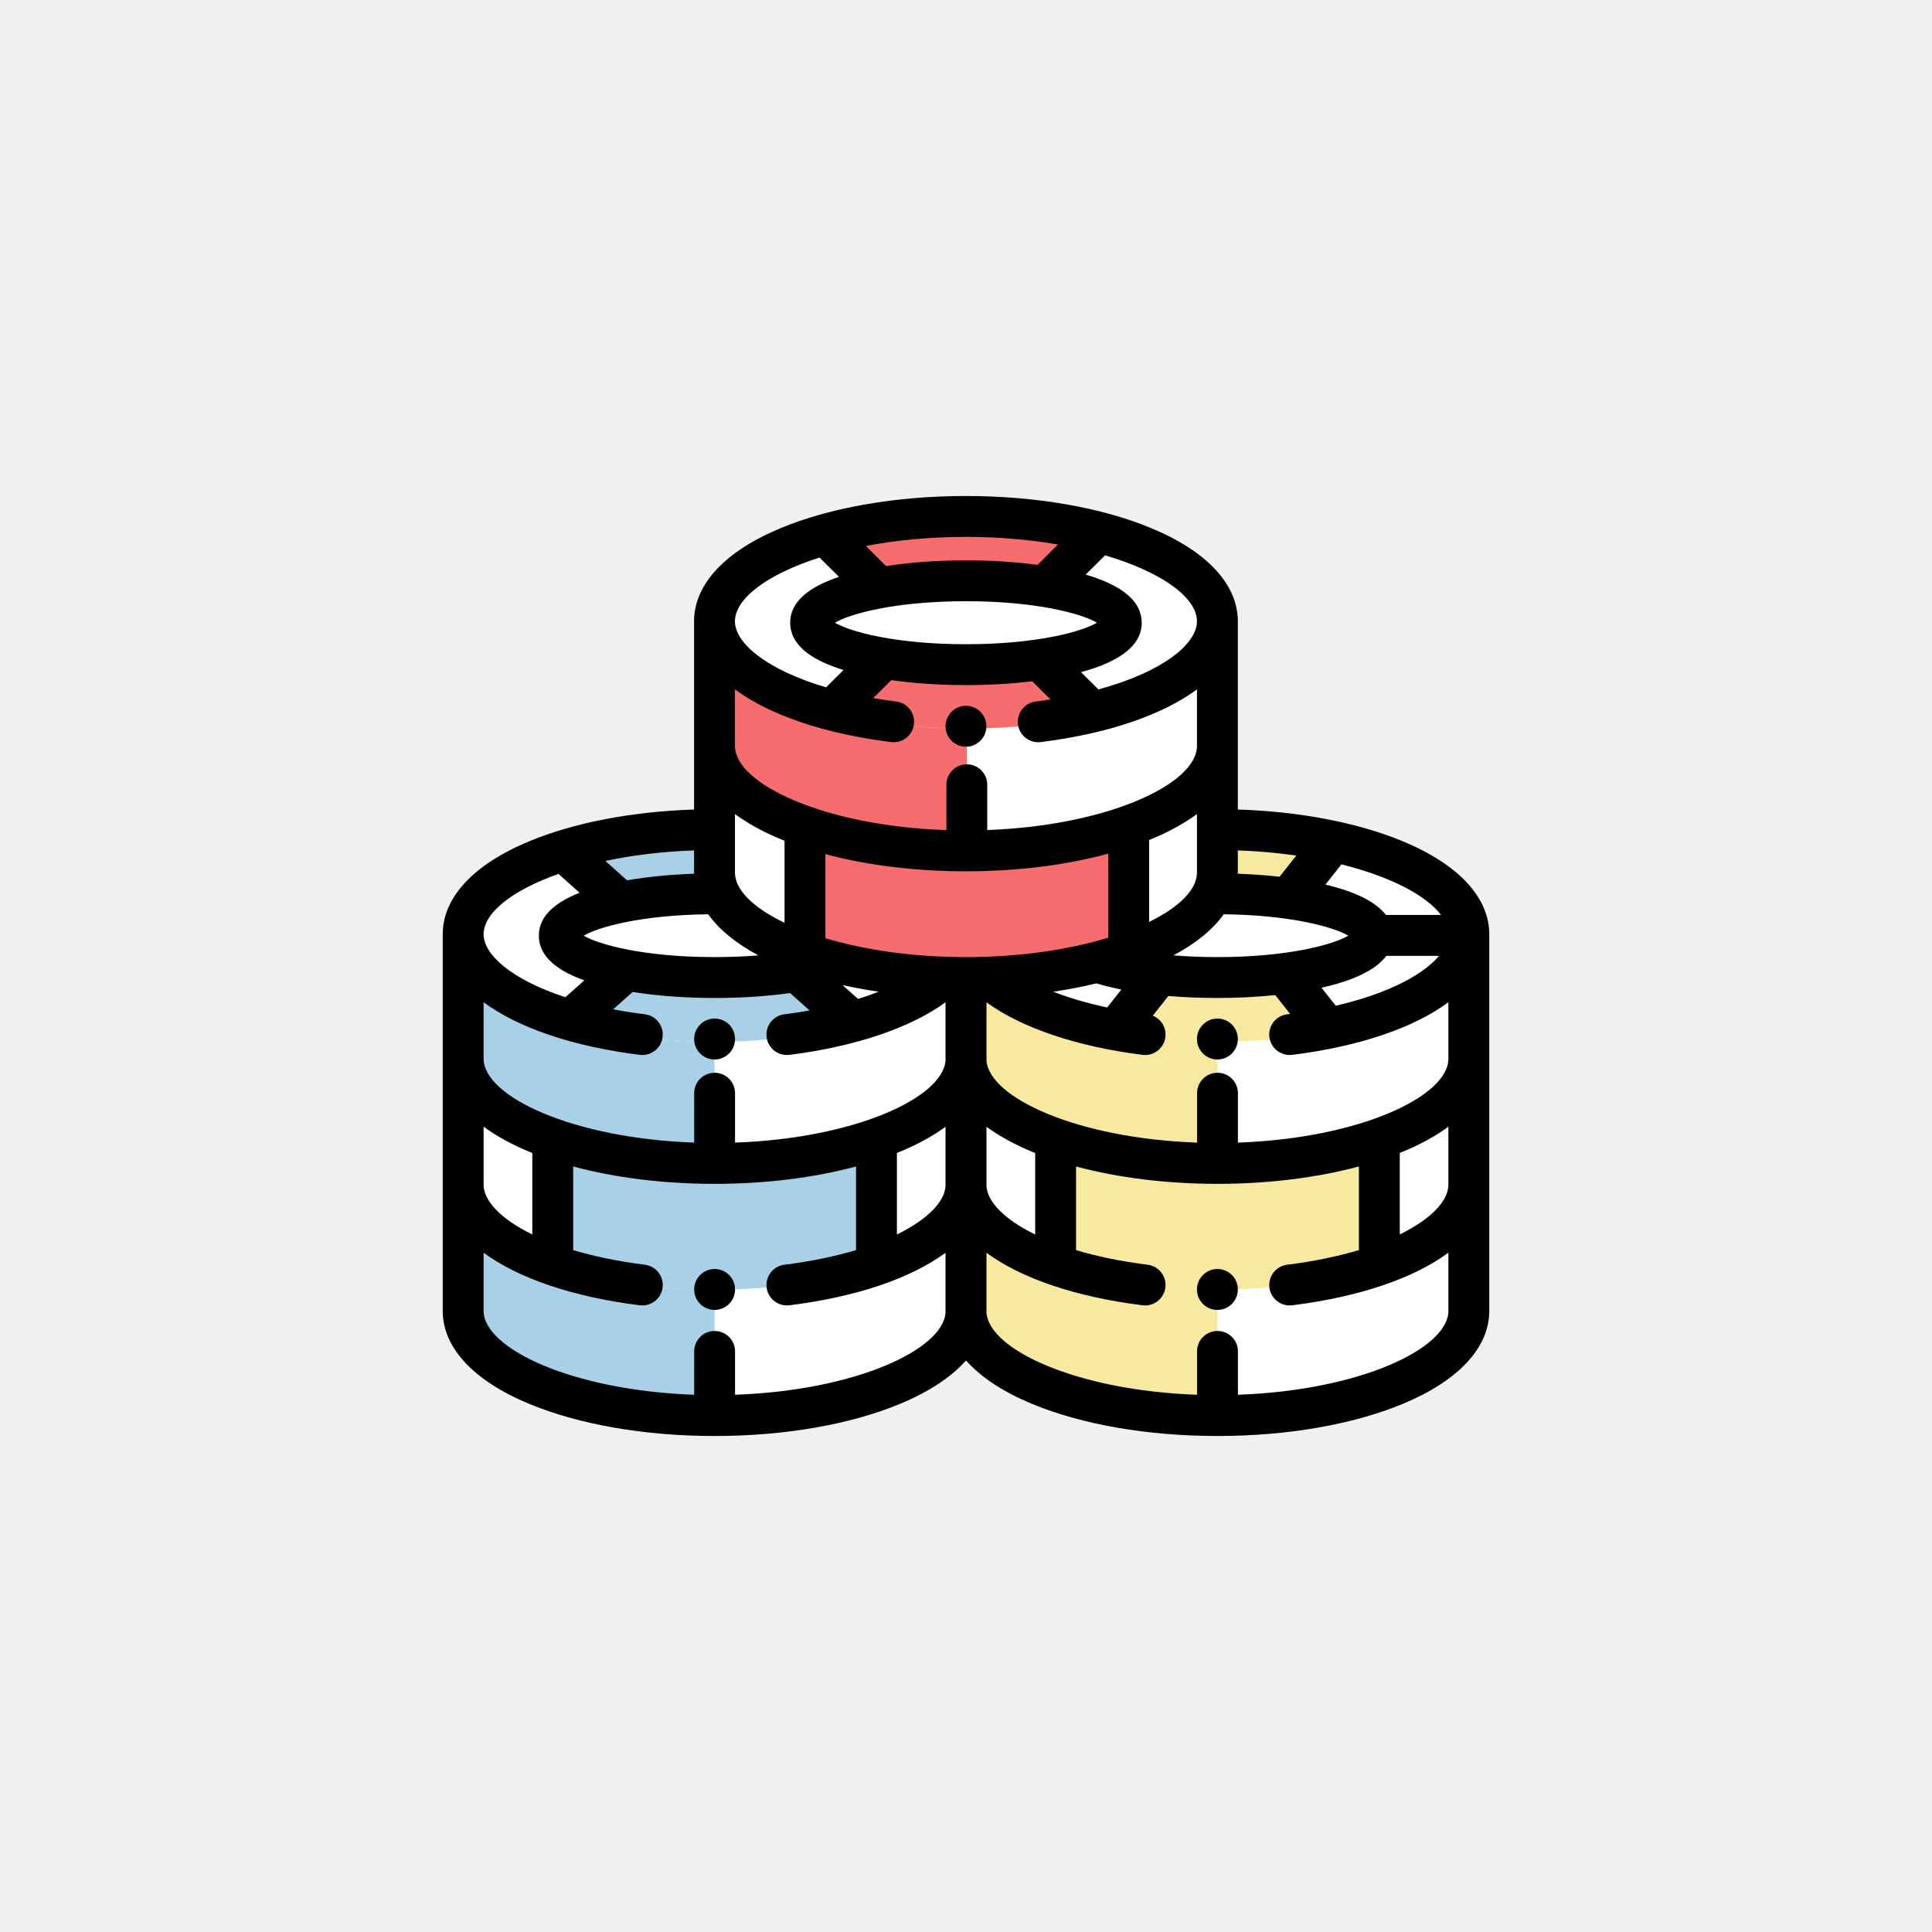
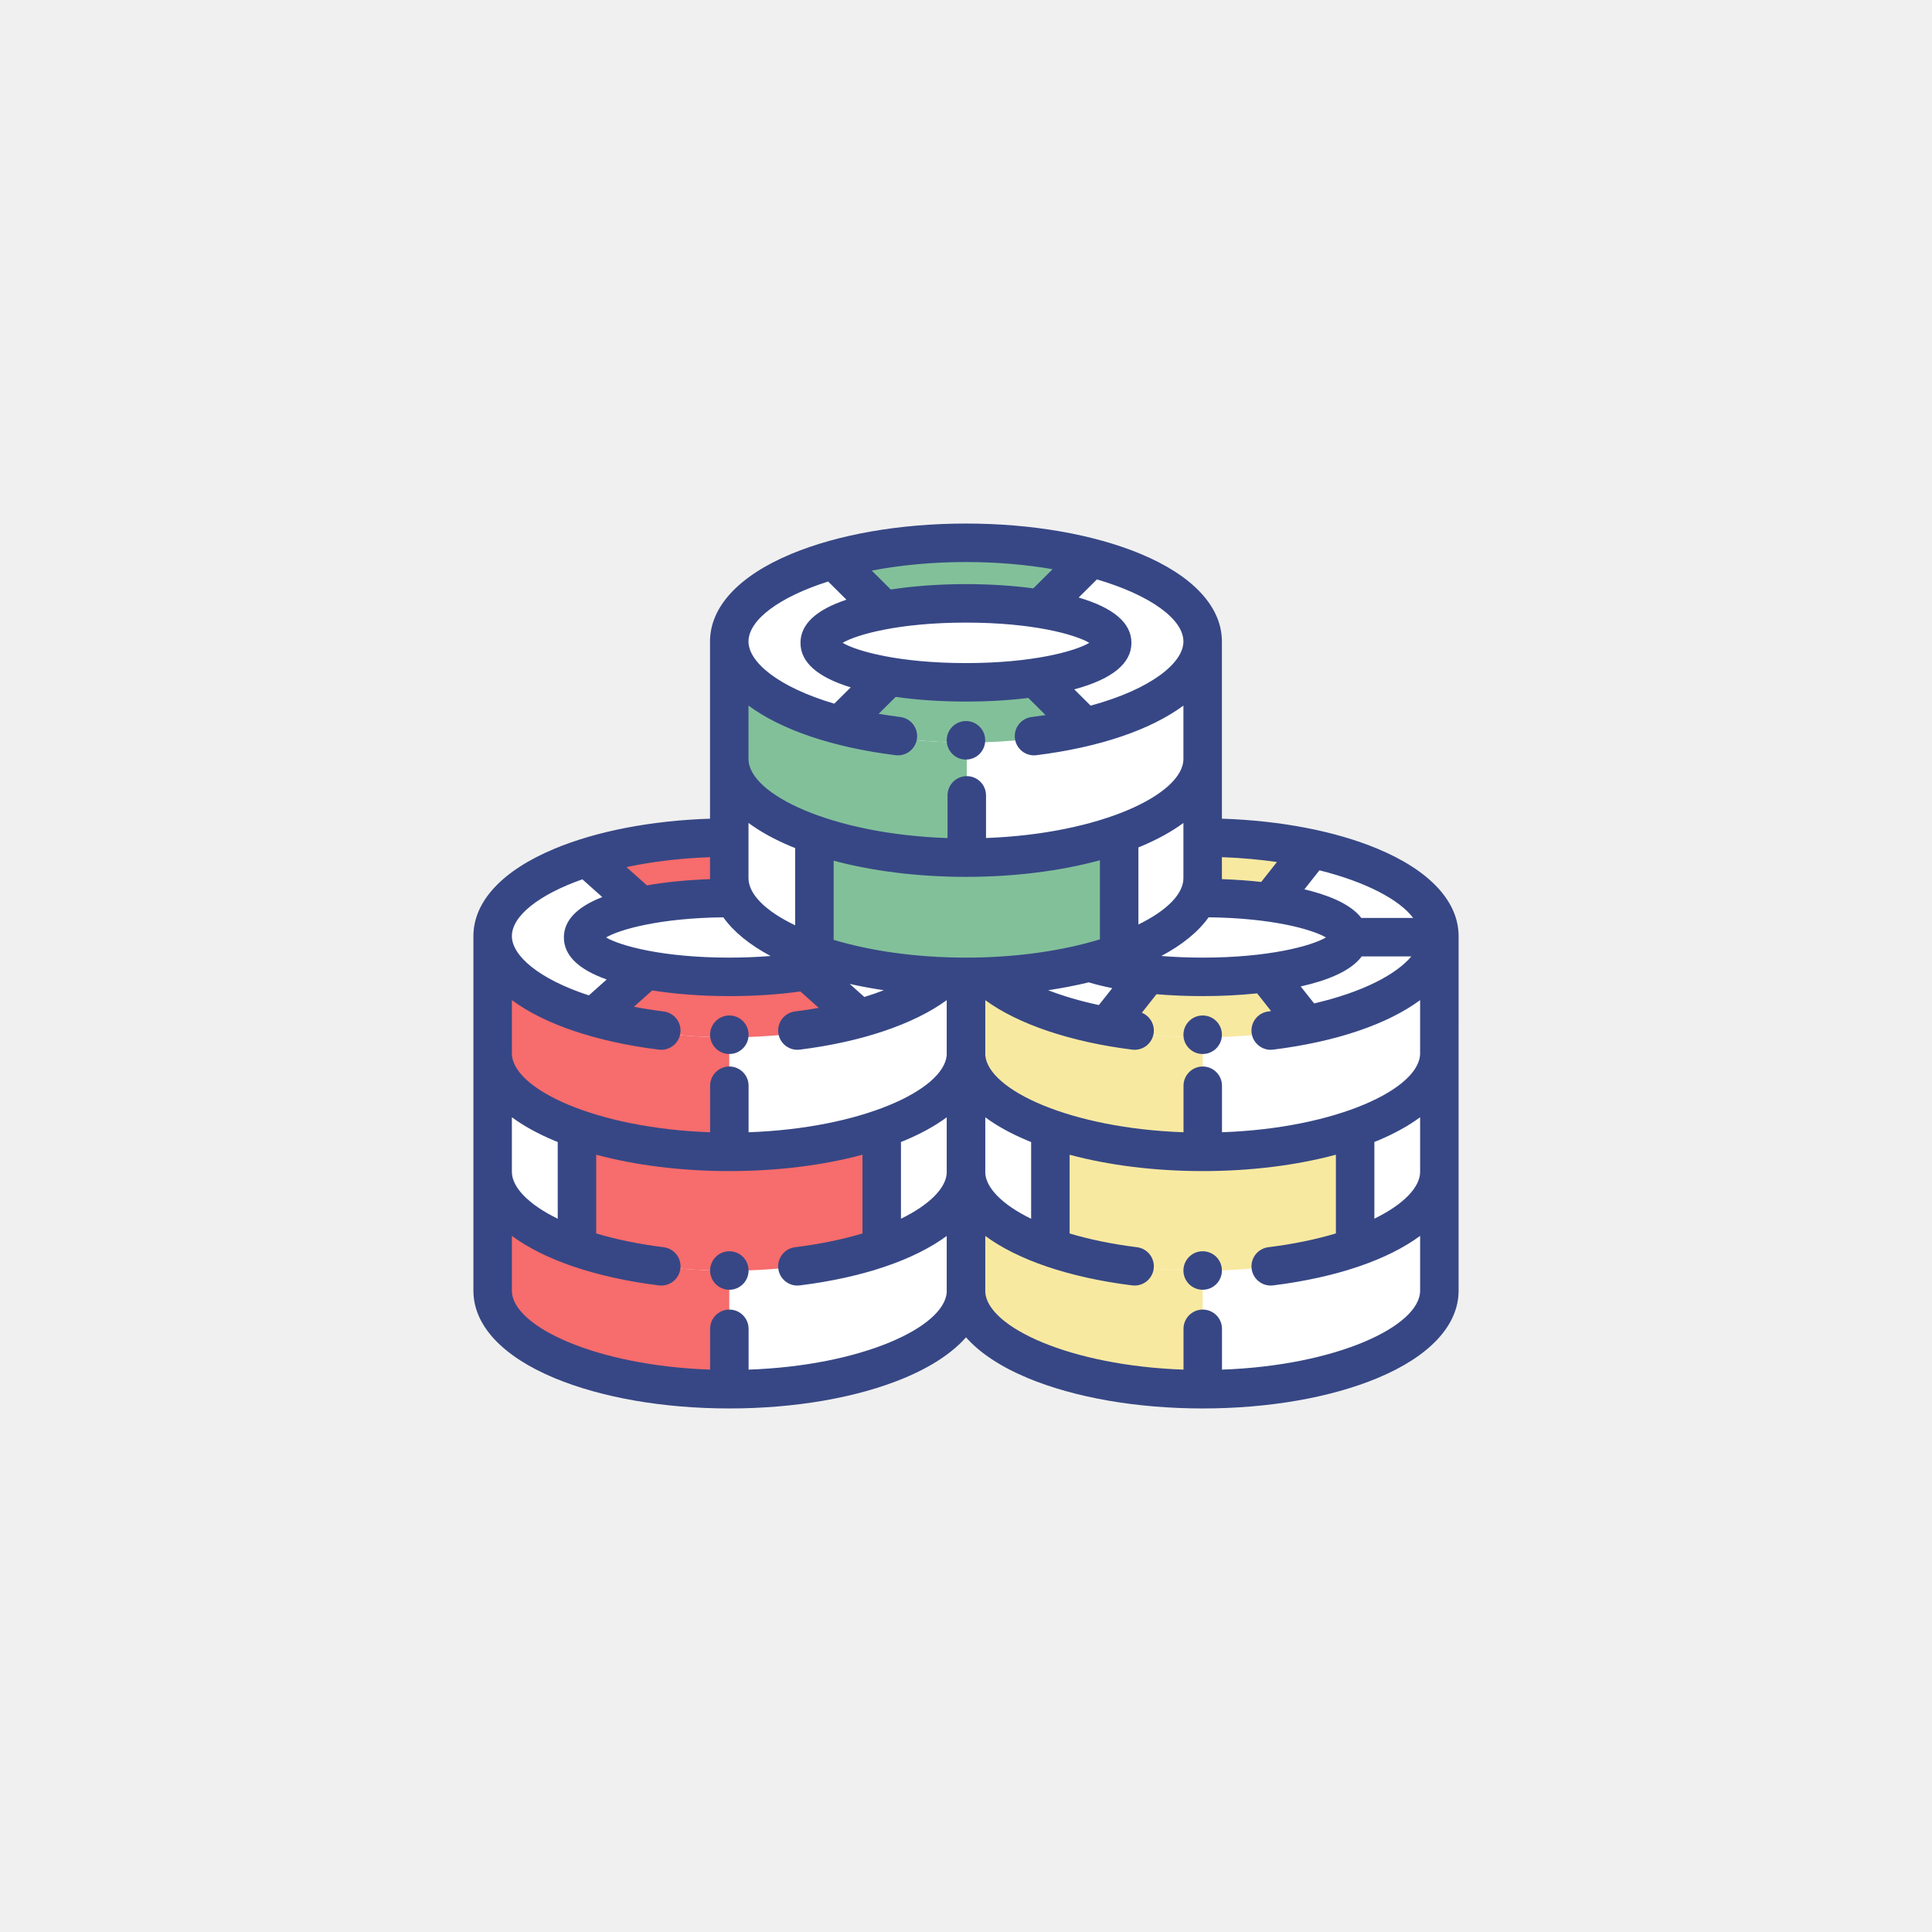
- <svg xmlns="http://www.w3.org/2000/svg" version="1.1" id="Capa_1" x="0px" y="0px" viewBox="0 0 512 512" style="enable-background:new 0 0 512 512;" xml:space="preserve" width="512px" height="512px" class="hovered-paths">
-   <g transform="matrix(0.541685 0 0 0.541685 117.329 117.329)">
+ <svg xmlns="http://www.w3.org/2000/svg" version="1.1" id="Capa_1" x="0px" y="0px" viewBox="0 0 512 512" style="enable-background:new 0 0 512 512;" xml:space="preserve" width="512px" height="512px" class="">
+   <g transform="matrix(0.509935 0 0 0.509935 125.457 125.457)">
    <path style="fill:#FFFFFF;" d="M379.035,293.064c51.528,0,95.648-13.192,113.96-31.905l9.053-0.047v163.612  c0,28.285-55.074,51.214-123.013,51.214c-67.936,0-123.012-22.93-123.012-51.214V262.392l10.25-0.053  C285.259,280.424,328.599,293.064,379.035,293.064z" data-original="#FFFFFF" class="" />
    <g>
      <path style="fill:#F8E9A1" d="M257.918,371.838c10.216,23.994,60.555,42.216,121.117,42.215v62.086l0,0   c-67.937,0-123.012-22.93-123.012-51.214v-53.087H257.918z" data-original="#FFC44D" class="" data-old_color="#FFC44D" />
      <path style="fill:#F8E9A1" d="M257.918,249.388c10.216,23.994,60.555,42.215,121.117,42.215l0,0v62.086l0,0   c-67.937,0-123.012-22.93-123.012-51.214v-53.087H257.918z" data-original="#FFC44D" class="" data-old_color="#FFC44D" />
    </g>
    <path style="fill:#FFFFFF;" d="M379.035,352.252c67.939,0,123.013-22.93,123.013-51.214v62.086  c0,28.285-55.074,51.214-123.013,51.214c-67.936,0-123.012-22.93-123.012-51.214v-62.086  C256.023,329.322,311.098,352.252,379.035,352.252z" data-original="#FFFFFF" class="" />
    <path style="fill:#F8E9A1" d="M458.25,402.303c-21.402,7.508-49.037,12.036-79.215,12.036c-30.166,0-57.791-4.524-79.19-12.027  v-62.086c21.399,7.503,49.023,12.027,79.19,12.027c30.178,0,57.813-4.528,79.215-12.036V402.303z" data-original="#FFC44D" class="" data-old_color="#FFC44D" />
    <ellipse style="fill:#FFFFFF;" cx="379.035" cy="241.168" rx="122.919" ry="51.899" data-original="#FFFFFF" class="" />
    <g>
      <path style="fill:#F8E9A1" d="M339.133,223.733c11.599-1.933,25.264-3.052,39.902-3.052c12.311,0,23.927,0.794,34.212,2.195   l5.792-2.195l20.382-20.869l-7.379-5.486c-16.049-3.244-34.025-5.062-53.006-5.062c-21.781,0-42.234,2.396-59.975,6.591   l-5.072,3.957l22.453,22.99L339.133,223.733z" data-original="#FFC44D" class="" data-old_color="#FFC44D" />
      <path style="fill:#F8E9A1" d="M418.938,258.595c-11.599,1.933-25.264,3.052-39.902,3.052c-12.311,0-23.927-0.794-34.212-2.195   l-5.792,2.195l-20.382,20.869l7.379,5.487c16.05,3.244,34.025,5.062,53.006,5.062c21.781,0,42.234-2.396,59.975-6.591l5.072-3.957   l-22.453-22.99L418.938,258.595z" data-original="#FFC44D" class="" data-old_color="#FFC44D" />
    </g>
    <g>
      <ellipse style="fill:#FFFFFF;" cx="379.035" cy="241.168" rx="75.993" ry="20.482" data-original="#FFFFFF" class="" />
      <path style="fill:#FFFFFF;" d="M132.964,293.064c51.528,0,95.648-13.192,113.96-31.905l9.053-0.047v163.612   c0,28.285-55.074,51.214-123.013,51.214c-67.936,0-123.012-22.93-123.012-51.214V262.392l10.25-0.053   C39.188,280.424,82.527,293.064,132.964,293.064z" data-original="#FFFFFF" class="" />
    </g>
    <g>
-       <path style="fill:#A8D0E6" d="M11.847,371.838c10.216,23.994,60.555,42.216,121.117,42.215v62.086l0,0   c-67.936,0-123.012-22.93-123.012-51.214v-53.087H11.847z" data-original="#366CBA" class="" data-old_color="#366CBA" />
-       <path style="fill:#A8D0E6" d="M11.847,249.388c10.216,23.994,60.555,42.215,121.117,42.215l0,0v62.086l0,0   c-67.936,0-123.012-22.93-123.012-51.214v-53.087H11.847z" data-original="#366CBA" class="" data-old_color="#366CBA" />
+       <path style="fill:#F76C6C" d="M11.847,371.838c10.216,23.994,60.555,42.216,121.117,42.215v62.086l0,0   c-67.936,0-123.012-22.93-123.012-51.214v-53.087H11.847z" data-original="#366CBA" class="" data-old_color="#366CBA" />
+       <path style="fill:#F76C6C" d="M11.847,249.388c10.216,23.994,60.555,42.215,121.117,42.215l0,0v62.086l0,0   c-67.936,0-123.012-22.93-123.012-51.214v-53.087H11.847z" data-original="#366CBA" class="" data-old_color="#366CBA" />
    </g>
    <path style="fill:#FFFFFF;" d="M132.964,352.252c67.939,0,123.013-22.93,123.013-51.214v62.086  c0,28.285-55.074,51.214-123.013,51.214c-67.936,0-123.012-22.93-123.012-51.214v-62.086  C9.952,329.322,65.028,352.252,132.964,352.252z" data-original="#FFFFFF" class="" />
-     <path style="fill:#A8D0E6" d="M212.179,402.303c-21.402,7.508-49.036,12.036-79.215,12.036c-30.166,0-57.791-4.524-79.19-12.027  v-62.086c21.399,7.503,49.023,12.027,79.19,12.027c30.178,0,57.813-4.528,79.215-12.036V402.303z" data-original="#366CBA" class="" data-old_color="#366CBA" />
+     <path style="fill:#F76C6C" d="M212.179,402.303c-21.402,7.508-49.036,12.036-79.215,12.036c-30.166,0-57.791-4.524-79.19-12.027  v-62.086c21.399,7.503,49.023,12.027,79.19,12.027c30.178,0,57.813-4.528,79.215-12.036V402.303z" data-original="#366CBA" class="" data-old_color="#366CBA" />
    <ellipse style="fill:#FFFFFF;" cx="132.968" cy="241.168" rx="122.919" ry="51.899" data-original="#FFFFFF" class="" />
    <g>
-       <path style="fill:#A8D0E6" d="M93.062,223.733c11.599-1.933,25.264-3.052,39.902-3.052c12.311,0,23.927,0.794,34.212,2.195   l5.792-2.195l20.382-20.869l-7.379-5.486c-16.05-3.244-34.025-5.062-53.006-5.062c-21.781,0-42.234,2.396-59.975,6.591   l-5.072,3.957l22.453,22.99L93.062,223.733z" data-original="#308EE2" class="" data-old_color="#308EE2" />
-       <path style="fill:#A8D0E6" d="M172.866,258.595c-11.599,1.933-25.264,3.052-39.902,3.052c-12.311,0-23.927-0.794-34.212-2.195   l-5.792,2.195l-20.382,20.869l7.379,5.487c16.05,3.244,34.025,5.062,53.006,5.062c21.781,0,42.234-2.396,59.975-6.591l5.072-3.957   l-22.453-22.99L172.866,258.595z" data-original="#308EE2" class="" data-old_color="#308EE2" />
+       <path style="fill:#F76C6C" d="M93.062,223.733c11.599-1.933,25.264-3.052,39.902-3.052c12.311,0,23.927,0.794,34.212,2.195   l5.792-2.195l20.382-20.869l-7.379-5.486c-16.05-3.244-34.025-5.062-53.006-5.062c-21.781,0-42.234,2.396-59.975,6.591   l-5.072,3.957l22.453,22.99L93.062,223.733z" data-original="#308EE2" class="" data-old_color="#308EE2" />
+       <path style="fill:#F76C6C" d="M172.866,258.595c-11.599,1.933-25.264,3.052-39.902,3.052c-12.311,0-23.927-0.794-34.212-2.195   l-5.792,2.195l-20.382,20.869l7.379,5.487c16.05,3.244,34.025,5.062,53.006,5.062c21.781,0,42.234-2.396,59.975-6.591l5.072-3.957   l-22.453-22.99L172.866,258.595z" data-original="#308EE2" class="" data-old_color="#308EE2" />
    </g>
    <g>
      <ellipse style="fill:#FFFFFF;" cx="132.968" cy="241.168" rx="75.993" ry="20.482" data-original="#FFFFFF" class="" />
      <path style="fill:#FFFFFF;" d="M256.403,139.86c51.528,0,95.648-13.192,113.96-31.905l9.053-0.047v105.889   c0,28.285-55.074,51.214-123.013,51.214c-67.936,0-123.012-22.93-123.012-51.214V109.188l10.25-0.053   C162.628,127.22,205.967,139.86,256.403,139.86z" data-original="#FFFFFF" class="" />
    </g>
    <g>
-       <path style="fill:#F76C6C" d="M335.618,251.113c-21.402,7.508-49.036,12.036-79.215,12.036c-30.166,0-57.791-4.524-79.19-12.027   v-62.086c21.399,7.503,49.023,12.027,79.19,12.027c30.178,0,57.813-4.528,79.215-12.036V251.113z" data-original="#30AA5B" class="" data-old_color="#30AA5B" />
-       <path style="fill:#F76C6C" d="M135.287,96.184c10.216,23.994,60.555,42.215,121.117,42.215l0,0v62.086l0,0   c-67.936,0-123.012-22.93-123.012-51.214V96.184H135.287z" data-original="#30AA5B" class="" data-old_color="#30AA5B" />
+       <path style="fill:#82C09A" d="M335.618,251.113c-21.402,7.508-49.036,12.036-79.215,12.036c-30.166,0-57.791-4.524-79.19-12.027   v-62.086c21.399,7.503,49.023,12.027,79.19,12.027c30.178,0,57.813-4.528,79.215-12.036V251.113z" data-original="#30AA5B" class="" data-old_color="#30AA5B" />
+       <path style="fill:#82C09A" d="M135.287,96.184c10.216,23.994,60.555,42.215,121.117,42.215l0,0v62.086l0,0   c-67.936,0-123.012-22.93-123.012-51.214V96.184H135.287z" data-original="#30AA5B" class="" data-old_color="#30AA5B" />
    </g>
    <ellipse style="fill:#FFFFFF;" cx="256.406" cy="87.96" rx="122.919" ry="51.899" data-original="#FFFFFF" class="" />
    <g>
-       <path style="fill:#F76C6C" d="M216.502,70.529c11.599-1.933,25.264-3.052,39.902-3.052c12.311,0,23.927,0.794,34.212,2.195   l5.792-2.195l20.382-20.869l-7.379-5.486c-16.049-3.244-34.025-5.062-53.006-5.062c-21.781,0-42.234,2.396-59.976,6.591   l-5.072,3.957l22.453,22.99L216.502,70.529z" data-original="#30AA5B" class="" data-old_color="#30AA5B" />
-       <path style="fill:#F76C6C" d="M296.306,105.392c-11.599,1.933-25.264,3.052-39.902,3.052c-12.311,0-23.927-0.794-34.212-2.195   l-5.792,2.195l-20.382,20.869l7.379,5.486c16.05,3.244,34.025,5.062,53.006,5.062c21.781,0,42.234-2.396,59.975-6.591l5.072-3.957   l-22.453-22.99L296.306,105.392z" data-original="#30AA5B" class="" data-old_color="#30AA5B" />
+       <path style="fill:#82C09A" d="M216.502,70.529c11.599-1.933,25.264-3.052,39.902-3.052c12.311,0,23.927,0.794,34.212,2.195   l5.792-2.195l20.382-20.869l-7.379-5.486c-16.049-3.244-34.025-5.062-53.006-5.062c-21.781,0-42.234,2.396-59.976,6.591   l-5.072,3.957l22.453,22.99L216.502,70.529z" data-original="#30AA5B" class="" data-old_color="#30AA5B" />
+       <path style="fill:#82C09A" d="M296.306,105.392c-11.599,1.933-25.264,3.052-39.902,3.052c-12.311,0-23.927-0.794-34.212-2.195   l-5.792,2.195l-20.382,20.869l7.379,5.486c16.05,3.244,34.025,5.062,53.006,5.062c21.781,0,42.234-2.396,59.975-6.591l5.072-3.957   l-22.453-22.99L296.306,105.392z" data-original="#30AA5B" class="" data-old_color="#30AA5B" />
    </g>
    <ellipse style="fill:#FFFFFF;" cx="256.406" cy="87.96" rx="75.993" ry="20.482" data-original="#FFFFFF" class="" />
-     <path d="M133.008,281.713c-5.522,0-9.999,4.5-9.999,10.022c0,5.522,4.477,9.999,9.999,9.999c5.522,0,9.999-4.477,9.999-9.999v-0.047  C143.007,286.166,138.529,281.713,133.008,281.713z" data-original="#000000" class="hovered-path active-path" style="fill:#000000" />
-     <path d="M133.008,404.237c-5.522,0-9.999,4.5-9.999,10.022s4.477,9.999,9.999,9.999c5.522,0,9.999-4.477,9.999-9.999v-0.047  C143.007,408.69,138.529,404.237,133.008,404.237z" data-original="#000000" class="hovered-path active-path" style="fill:#000000" />
-     <path d="M512,240.478c0-17.976-14.977-34.113-42.169-45.439c-22.025-9.173-50.431-14.614-80.843-15.598v-31.075  c0,0,0-60.054,0-60.997c0-18.002-14.98-34.164-42.179-45.51c-24.426-10.188-56.684-15.799-90.833-15.799  c-34.148,0-66.406,5.61-90.831,15.799c-27.201,11.345-42.18,27.507-42.18,45.51c0,0.625,0,92.075,0,92.075  c-30.394,0.988-58.783,6.428-80.796,15.597C14.977,206.366,0,222.502,0,240.478c0,0.793,0,184.247,0,184.247  c0,17.979,14.982,34.12,42.185,45.445c24.424,10.168,56.68,15.769,90.826,15.769s66.402-5.6,90.825-15.769  c14.17-5.899,25.016-13.107,32.163-21.198c7.147,8.091,17.993,15.3,32.163,21.198c24.424,10.168,56.68,15.769,90.825,15.769  c34.147,0,66.403-5.6,90.826-15.769c27.204-11.326,42.185-27.465,42.185-45.445C512,424.726,512,241.271,512,240.478z   M492.002,363.003c0,7.705-8.153,16.685-23.777,24.314v-39.876c0.527-0.212,1.07-0.415,1.59-0.631  c8.668-3.609,16.091-7.708,22.187-12.199V363.003z M379.035,308.232c-5.523,0-9.999,4.477-9.999,9.999v24.172  c-58.533-2.046-101.463-21.85-103.014-40.024v-1.015V273.75c17.042,12.475,44.277,21.714,76.361,25.717  c0.42,0.053,0.837,0.078,1.25,0.078c4.971,0,9.278-3.703,9.909-8.762c0.573-4.587-2.064-8.824-6.15-10.488l7.604-9.628  c7.607,0.641,15.652,0.979,23.992,0.979c9.807,0,19.36-0.49,28.307-1.417l7.266,9.201c-0.484,0.063-0.955,0.133-1.443,0.193  c-5.479,0.684-9.368,5.68-8.684,11.16c0.631,5.06,4.939,8.762,9.909,8.762c0.413,0,0.831-0.025,1.251-0.078  c33.142-4.136,59.639-13.349,76.405-25.736v27.633c0,18.434-43.392,38.933-102.968,41.035v-24.169  C389.034,312.709,384.558,308.232,379.035,308.232z M266.023,363.782v-29.137c6.088,4.477,13.495,8.564,22.141,12.164  c0.55,0.229,1.125,0.443,1.683,0.668v39.885C274.684,379.979,266.548,371.325,266.023,363.782z M133.011,308.232  c-5.522,0-9.999,4.477-9.999,9.999v24.17c-59.6-2.094-103.014-22.598-103.014-41.037V273.73  c16.766,12.387,43.263,21.601,76.405,25.736c0.42,0.053,0.838,0.078,1.251,0.078c4.971,0,9.278-3.703,9.909-8.762  c0.684-5.479-3.205-10.477-8.684-11.16c-5.43-0.678-10.58-1.499-15.476-2.43l9.52-8.496c12.091,1.921,25.826,2.949,40.087,2.949  c13.238,0,25.751-0.839,36.902-2.423l9.563,8.533c-4.011,0.715-8.127,1.342-12.335,1.867c-5.479,0.684-9.368,5.68-8.684,11.16  c0.631,5.061,4.939,8.762,9.909,8.762c0.413,0,0.831-0.025,1.25-0.078c32.084-4.003,59.319-13.242,76.361-25.717v27.613v1.015  c-1.551,18.169-44.459,37.968-102.968,40.022v-24.169C143.01,312.709,138.533,308.232,133.011,308.232z M19.998,363.003V334.61  c6.097,4.491,13.519,8.59,22.187,12.199c0.535,0.223,1.094,0.431,1.636,0.649v39.88C28.167,379.706,19.998,370.716,19.998,363.003z   M129.869,230.697c5.305,7.448,13.59,14.248,24.583,20.103c-6.818,0.552-14.026,0.846-21.44,0.846  c-34.501,0-56.649-6.114-64.072-10.483C76.135,236.929,97.164,231.054,129.869,230.697z M255.977,77.534  c34.557,0,56.713,6.143,64.099,10.521c-7.386,4.379-29.542,10.522-64.099,10.522s-56.713-6.143-64.099-10.521  C199.264,83.678,221.42,77.534,255.977,77.534z M219.367,146.448c5.475,0.687,10.477-3.203,11.162-8.682s-3.202-10.477-8.682-11.162  c-3.886-0.486-7.618-1.049-11.231-1.668l8.833-8.781c11.199,1.58,23.647,2.421,36.528,2.421c11.322,0,22.307-0.653,32.408-1.882  l8.946,8.894c-2.36,0.364-4.758,0.709-7.227,1.018c-5.479,0.685-9.367,5.682-8.682,11.162c0.632,5.06,4.94,8.76,9.909,8.76  c0.414,0,0.832-0.025,1.253-0.078c33.143-4.143,59.639-13.371,76.406-25.778v27.696c0,18.437-43.207,38.935-102.587,41.116v-22.16  c0-5.522-4.477-9.999-9.999-9.999c-5.523,0-9.999,4.477-9.999,9.999v22.191c-59.821-2.015-103.441-22.622-103.441-41.148v-27.696  C159.729,133.077,186.225,142.305,219.367,146.448z M443.06,241.163c-7.423,4.369-29.57,10.483-64.072,10.483  c-7.429,0-14.651-0.296-21.481-0.85c10.99-5.854,19.274-12.653,24.577-20.1C414.815,231.049,435.862,236.927,443.06,241.163z   M461.639,251.029h25.79c-7.637,9.145-24.766,18.445-50.528,24.415l-6.964-8.818c1.854-0.419,3.658-0.859,5.391-1.326  C448.425,261.771,457.219,256.991,461.639,251.029z M325.065,276.298c-9.66-2.067-18.554-4.678-26.377-7.715  c7.31-1.084,14.369-2.455,21.121-4.086c3.743,1.132,7.827,2.137,12.198,3.012L325.065,276.298z M203.168,272.097l-7.604-6.785  c5.713,1.283,11.643,2.375,17.735,3.277C210.095,269.831,206.712,271.004,203.168,272.097z M255.977,209.676  c25.002,0,48.976-3.02,69.619-8.629v41.105c-18.899,5.759-42.856,9.495-69.619,9.495c-26.359,0-50-3.623-68.765-9.234v-41.139  C207.663,206.737,231.318,209.676,255.977,209.676z M368.989,210.336c0,8.225-8.598,16.861-23.396,24.099v-40.074  c0.401-0.163,0.817-0.317,1.214-0.483c8.666-3.615,16.086-7.72,22.182-12.217L368.989,210.336L368.989,210.336z M165.145,193.878  c0.677,0.282,1.382,0.548,2.07,0.823v40.143c-15.317-7.319-24.251-16.126-24.251-24.508v-28.675  C149.059,186.157,156.479,190.263,165.145,193.878z M223.836,346.81c8.646-3.6,16.053-7.687,22.141-12.164v29.137  c-0.525,7.536-8.645,16.18-23.777,23.558v-39.882C222.743,347.241,223.302,347.032,223.836,346.81z M488.391,231.031h-26.946  c-4.483-5.837-13.215-10.528-26.12-14.006c-1.123-0.303-2.28-0.592-3.454-0.874l7.803-9.881  C463.734,212.285,481.215,221.472,488.391,231.031z M417.592,201.968l-8.177,10.353c-6.512-0.734-13.379-1.223-20.441-1.464  c0.003-0.174,0.014-0.347,0.014-0.521v-10.895C399.025,199.794,408.603,200.669,417.592,201.968z M368.989,87.369  c0,11.069-16.712,24.764-48.217,33.323l-8.509-8.459c0.018-0.005,0.037-0.009,0.055-0.014c19.674-5.313,29.65-13.443,29.65-24.163  c0-10.307-9.226-18.218-27.423-23.535l9.491-9.435C351.728,63.242,368.989,75.718,368.989,87.369z M301.002,49.786l-10.022,9.963  c-10.801-1.445-22.705-2.213-35.004-2.213c-13.867,0-27.23,0.976-39.075,2.799l-9.888-9.83c14.645-2.795,31.184-4.446,48.963-4.446  C272.178,46.059,287.355,47.428,301.002,49.786z M184.354,56.178l9.506,9.45c-15.847,5.284-23.876,12.813-23.876,22.428  c0,10.053,8.772,17.828,26.089,23.139l-8.522,8.472c-29.157-8.6-44.588-21.661-44.588-32.297  C142.964,76.226,158.753,64.33,184.354,56.178z M122.979,210.859c-11.713,0.401-22.864,1.503-32.797,3.23l-10.63-9.486  c13-2.758,27.638-4.604,43.413-5.161v10.893C122.966,210.511,122.976,210.685,122.979,210.859z M56.633,210.952l10.335,9.223  c-13.245,5.174-19.948,12.21-19.948,20.988c0,9.271,7.479,16.6,22.246,21.843l-9.261,8.264  c-26.183-8.552-40.006-20.754-40.006-30.792C19.998,230.068,33.847,218.996,56.633,210.952z M143.01,465.763v-21.21  c0-5.522-4.477-9.999-9.999-9.999s-9.999,4.477-9.999,9.999v21.21c-59.6-2.093-103.014-22.598-103.014-41.037v-28.471  c16.766,12.388,43.263,21.601,76.405,25.737c0.42,0.053,0.838,0.078,1.251,0.078c4.97,0,9.278-3.703,9.909-8.762  c0.684-5.48-3.204-10.477-8.684-11.16c-13.307-1.661-25.007-4.146-35.06-7.156v-40.913c20.547,5.525,44.361,8.5,69.193,8.5  c24.83,0,48.645-2.975,69.191-8.5v40.913c-10.054,3.011-21.754,5.495-35.061,7.156c-5.479,0.684-9.368,5.68-8.684,11.16  c0.631,5.061,4.939,8.762,9.909,8.762c0.413,0,0.831-0.025,1.25-0.078c33.112-4.131,59.593-13.33,76.361-25.7v28.435  c0,0.242,0.013,0.483,0.019,0.725C244.881,443.699,201.83,463.698,143.01,465.763z M389.034,465.762v-21.209  c0-5.522-4.477-9.999-9.999-9.999c-5.523,0-9.999,4.477-9.999,9.999v21.212c-58.844-2.057-101.917-22.062-103.033-40.314  c0.005-0.242,0.019-0.482,0.019-0.725V396.29c16.769,12.37,43.249,21.569,76.361,25.7c0.42,0.053,0.837,0.078,1.25,0.078  c4.971,0,9.278-3.703,9.909-8.762c0.684-5.48-3.205-10.476-8.684-11.16c-13.287-1.658-24.972-4.138-35.015-7.142v-40.915  c20.536,5.517,44.333,8.488,69.144,8.488c24.85,0,48.682-2.979,69.239-8.512v40.911c-10.064,3.018-21.779,5.508-35.106,7.17  c-5.479,0.684-9.368,5.68-8.684,11.16c0.631,5.06,4.939,8.762,9.909,8.762c0.413,0,0.831-0.025,1.251-0.078  c33.142-4.136,59.639-13.349,76.405-25.737v28.471C492.002,443.16,448.61,463.659,389.034,465.762z" data-original="#000000" class="hovered-path active-path" style="fill:#000000" />
-     <path d="M378.992,281.713c-5.522,0-9.999,4.5-9.999,10.022c0,5.522,4.477,9.999,9.999,9.999s9.999-4.477,9.999-9.999v-0.047  C388.991,286.166,384.515,281.713,378.992,281.713z" data-original="#000000" class="hovered-path active-path" style="fill:#000000" />
-     <path d="M378.992,404.237c-5.522,0-9.999,4.5-9.999,10.022s4.477,9.999,9.999,9.999s9.999-4.477,9.999-9.999v-0.047  C388.991,408.69,384.515,404.237,378.992,404.237z" data-original="#000000" class="hovered-path active-path" style="fill:#000000" />
-     <path d="M255.973,148.72c5.522,0,9.999-4.477,9.999-9.999v-0.047c0-5.522-4.477-9.976-9.999-9.976c-5.523,0-9.999,4.5-9.999,10.022  S250.45,148.72,255.973,148.72z" data-original="#000000" class="hovered-path active-path" style="fill:#000000" />
+     <path d="M133.008,281.713c-5.522,0-9.999,4.5-9.999,10.022c0,5.522,4.477,9.999,9.999,9.999c5.522,0,9.999-4.477,9.999-9.999v-0.047  C143.007,286.166,138.529,281.713,133.008,281.713z" data-original="#000000" class="active-path" style="fill:#374785" data-old_color="#000000" />
+     <path d="M133.008,404.237c-5.522,0-9.999,4.5-9.999,10.022s4.477,9.999,9.999,9.999c5.522,0,9.999-4.477,9.999-9.999v-0.047  C143.007,408.69,138.529,404.237,133.008,404.237z" data-original="#000000" class="active-path" style="fill:#374785" data-old_color="#000000" />
+     <path d="M512,240.478c0-17.976-14.977-34.113-42.169-45.439c-22.025-9.173-50.431-14.614-80.843-15.598v-31.075  c0,0,0-60.054,0-60.997c0-18.002-14.98-34.164-42.179-45.51c-24.426-10.188-56.684-15.799-90.833-15.799  c-34.148,0-66.406,5.61-90.831,15.799c-27.201,11.345-42.18,27.507-42.18,45.51c0,0.625,0,92.075,0,92.075  c-30.394,0.988-58.783,6.428-80.796,15.597C14.977,206.366,0,222.502,0,240.478c0,0.793,0,184.247,0,184.247  c0,17.979,14.982,34.12,42.185,45.445c24.424,10.168,56.68,15.769,90.826,15.769s66.402-5.6,90.825-15.769  c14.17-5.899,25.016-13.107,32.163-21.198c7.147,8.091,17.993,15.3,32.163,21.198c24.424,10.168,56.68,15.769,90.825,15.769  c34.147,0,66.403-5.6,90.826-15.769c27.204-11.326,42.185-27.465,42.185-45.445C512,424.726,512,241.271,512,240.478z   M492.002,363.003c0,7.705-8.153,16.685-23.777,24.314v-39.876c0.527-0.212,1.07-0.415,1.59-0.631  c8.668-3.609,16.091-7.708,22.187-12.199V363.003z M379.035,308.232c-5.523,0-9.999,4.477-9.999,9.999v24.172  c-58.533-2.046-101.463-21.85-103.014-40.024v-1.015V273.75c17.042,12.475,44.277,21.714,76.361,25.717  c0.42,0.053,0.837,0.078,1.25,0.078c4.971,0,9.278-3.703,9.909-8.762c0.573-4.587-2.064-8.824-6.15-10.488l7.604-9.628  c7.607,0.641,15.652,0.979,23.992,0.979c9.807,0,19.36-0.49,28.307-1.417l7.266,9.201c-0.484,0.063-0.955,0.133-1.443,0.193  c-5.479,0.684-9.368,5.68-8.684,11.16c0.631,5.06,4.939,8.762,9.909,8.762c0.413,0,0.831-0.025,1.251-0.078  c33.142-4.136,59.639-13.349,76.405-25.736v27.633c0,18.434-43.392,38.933-102.968,41.035v-24.169  C389.034,312.709,384.558,308.232,379.035,308.232z M266.023,363.782v-29.137c6.088,4.477,13.495,8.564,22.141,12.164  c0.55,0.229,1.125,0.443,1.683,0.668v39.885C274.684,379.979,266.548,371.325,266.023,363.782z M133.011,308.232  c-5.522,0-9.999,4.477-9.999,9.999v24.17c-59.6-2.094-103.014-22.598-103.014-41.037V273.73  c16.766,12.387,43.263,21.601,76.405,25.736c0.42,0.053,0.838,0.078,1.251,0.078c4.971,0,9.278-3.703,9.909-8.762  c0.684-5.479-3.205-10.477-8.684-11.16c-5.43-0.678-10.58-1.499-15.476-2.43l9.52-8.496c12.091,1.921,25.826,2.949,40.087,2.949  c13.238,0,25.751-0.839,36.902-2.423l9.563,8.533c-4.011,0.715-8.127,1.342-12.335,1.867c-5.479,0.684-9.368,5.68-8.684,11.16  c0.631,5.061,4.939,8.762,9.909,8.762c0.413,0,0.831-0.025,1.25-0.078c32.084-4.003,59.319-13.242,76.361-25.717v27.613v1.015  c-1.551,18.169-44.459,37.968-102.968,40.022v-24.169C143.01,312.709,138.533,308.232,133.011,308.232z M19.998,363.003V334.61  c6.097,4.491,13.519,8.59,22.187,12.199c0.535,0.223,1.094,0.431,1.636,0.649v39.88C28.167,379.706,19.998,370.716,19.998,363.003z   M129.869,230.697c5.305,7.448,13.59,14.248,24.583,20.103c-6.818,0.552-14.026,0.846-21.44,0.846  c-34.501,0-56.649-6.114-64.072-10.483C76.135,236.929,97.164,231.054,129.869,230.697z M255.977,77.534  c34.557,0,56.713,6.143,64.099,10.521c-7.386,4.379-29.542,10.522-64.099,10.522s-56.713-6.143-64.099-10.521  C199.264,83.678,221.42,77.534,255.977,77.534z M219.367,146.448c5.475,0.687,10.477-3.203,11.162-8.682s-3.202-10.477-8.682-11.162  c-3.886-0.486-7.618-1.049-11.231-1.668l8.833-8.781c11.199,1.58,23.647,2.421,36.528,2.421c11.322,0,22.307-0.653,32.408-1.882  l8.946,8.894c-2.36,0.364-4.758,0.709-7.227,1.018c-5.479,0.685-9.367,5.682-8.682,11.162c0.632,5.06,4.94,8.76,9.909,8.76  c0.414,0,0.832-0.025,1.253-0.078c33.143-4.143,59.639-13.371,76.406-25.778v27.696c0,18.437-43.207,38.935-102.587,41.116v-22.16  c0-5.522-4.477-9.999-9.999-9.999c-5.523,0-9.999,4.477-9.999,9.999v22.191c-59.821-2.015-103.441-22.622-103.441-41.148v-27.696  C159.729,133.077,186.225,142.305,219.367,146.448z M443.06,241.163c-7.423,4.369-29.57,10.483-64.072,10.483  c-7.429,0-14.651-0.296-21.481-0.85c10.99-5.854,19.274-12.653,24.577-20.1C414.815,231.049,435.862,236.927,443.06,241.163z   M461.639,251.029h25.79c-7.637,9.145-24.766,18.445-50.528,24.415l-6.964-8.818c1.854-0.419,3.658-0.859,5.391-1.326  C448.425,261.771,457.219,256.991,461.639,251.029z M325.065,276.298c-9.66-2.067-18.554-4.678-26.377-7.715  c7.31-1.084,14.369-2.455,21.121-4.086c3.743,1.132,7.827,2.137,12.198,3.012L325.065,276.298z M203.168,272.097l-7.604-6.785  c5.713,1.283,11.643,2.375,17.735,3.277C210.095,269.831,206.712,271.004,203.168,272.097z M255.977,209.676  c25.002,0,48.976-3.02,69.619-8.629v41.105c-18.899,5.759-42.856,9.495-69.619,9.495c-26.359,0-50-3.623-68.765-9.234v-41.139  C207.663,206.737,231.318,209.676,255.977,209.676z M368.989,210.336c0,8.225-8.598,16.861-23.396,24.099v-40.074  c0.401-0.163,0.817-0.317,1.214-0.483c8.666-3.615,16.086-7.72,22.182-12.217L368.989,210.336L368.989,210.336z M165.145,193.878  c0.677,0.282,1.382,0.548,2.07,0.823v40.143c-15.317-7.319-24.251-16.126-24.251-24.508v-28.675  C149.059,186.157,156.479,190.263,165.145,193.878z M223.836,346.81c8.646-3.6,16.053-7.687,22.141-12.164v29.137  c-0.525,7.536-8.645,16.18-23.777,23.558v-39.882C222.743,347.241,223.302,347.032,223.836,346.81z M488.391,231.031h-26.946  c-4.483-5.837-13.215-10.528-26.12-14.006c-1.123-0.303-2.28-0.592-3.454-0.874l7.803-9.881  C463.734,212.285,481.215,221.472,488.391,231.031z M417.592,201.968l-8.177,10.353c-6.512-0.734-13.379-1.223-20.441-1.464  c0.003-0.174,0.014-0.347,0.014-0.521v-10.895C399.025,199.794,408.603,200.669,417.592,201.968z M368.989,87.369  c0,11.069-16.712,24.764-48.217,33.323l-8.509-8.459c0.018-0.005,0.037-0.009,0.055-0.014c19.674-5.313,29.65-13.443,29.65-24.163  c0-10.307-9.226-18.218-27.423-23.535l9.491-9.435C351.728,63.242,368.989,75.718,368.989,87.369z M301.002,49.786l-10.022,9.963  c-10.801-1.445-22.705-2.213-35.004-2.213c-13.867,0-27.23,0.976-39.075,2.799l-9.888-9.83c14.645-2.795,31.184-4.446,48.963-4.446  C272.178,46.059,287.355,47.428,301.002,49.786z M184.354,56.178l9.506,9.45c-15.847,5.284-23.876,12.813-23.876,22.428  c0,10.053,8.772,17.828,26.089,23.139l-8.522,8.472c-29.157-8.6-44.588-21.661-44.588-32.297  C142.964,76.226,158.753,64.33,184.354,56.178z M122.979,210.859c-11.713,0.401-22.864,1.503-32.797,3.23l-10.63-9.486  c13-2.758,27.638-4.604,43.413-5.161v10.893C122.966,210.511,122.976,210.685,122.979,210.859z M56.633,210.952l10.335,9.223  c-13.245,5.174-19.948,12.21-19.948,20.988c0,9.271,7.479,16.6,22.246,21.843l-9.261,8.264  c-26.183-8.552-40.006-20.754-40.006-30.792C19.998,230.068,33.847,218.996,56.633,210.952z M143.01,465.763v-21.21  c0-5.522-4.477-9.999-9.999-9.999s-9.999,4.477-9.999,9.999v21.21c-59.6-2.093-103.014-22.598-103.014-41.037v-28.471  c16.766,12.388,43.263,21.601,76.405,25.737c0.42,0.053,0.838,0.078,1.251,0.078c4.97,0,9.278-3.703,9.909-8.762  c0.684-5.48-3.204-10.477-8.684-11.16c-13.307-1.661-25.007-4.146-35.06-7.156v-40.913c20.547,5.525,44.361,8.5,69.193,8.5  c24.83,0,48.645-2.975,69.191-8.5v40.913c-10.054,3.011-21.754,5.495-35.061,7.156c-5.479,0.684-9.368,5.68-8.684,11.16  c0.631,5.061,4.939,8.762,9.909,8.762c0.413,0,0.831-0.025,1.25-0.078c33.112-4.131,59.593-13.33,76.361-25.7v28.435  c0,0.242,0.013,0.483,0.019,0.725C244.881,443.699,201.83,463.698,143.01,465.763z M389.034,465.762v-21.209  c0-5.522-4.477-9.999-9.999-9.999c-5.523,0-9.999,4.477-9.999,9.999v21.212c-58.844-2.057-101.917-22.062-103.033-40.314  c0.005-0.242,0.019-0.482,0.019-0.725V396.29c16.769,12.37,43.249,21.569,76.361,25.7c0.42,0.053,0.837,0.078,1.25,0.078  c4.971,0,9.278-3.703,9.909-8.762c0.684-5.48-3.205-10.476-8.684-11.16c-13.287-1.658-24.972-4.138-35.015-7.142v-40.915  c20.536,5.517,44.333,8.488,69.144,8.488c24.85,0,48.682-2.979,69.239-8.512v40.911c-10.064,3.018-21.779,5.508-35.106,7.17  c-5.479,0.684-9.368,5.68-8.684,11.16c0.631,5.06,4.939,8.762,9.909,8.762c0.413,0,0.831-0.025,1.251-0.078  c33.142-4.136,59.639-13.349,76.405-25.737v28.471C492.002,443.16,448.61,463.659,389.034,465.762z" data-original="#000000" class="active-path" style="fill:#374785" data-old_color="#000000" />
+     <path d="M378.992,281.713c-5.522,0-9.999,4.5-9.999,10.022c0,5.522,4.477,9.999,9.999,9.999s9.999-4.477,9.999-9.999v-0.047  C388.991,286.166,384.515,281.713,378.992,281.713z" data-original="#000000" class="active-path" style="fill:#374785" data-old_color="#000000" />
+     <path d="M378.992,404.237c-5.522,0-9.999,4.5-9.999,10.022s4.477,9.999,9.999,9.999s9.999-4.477,9.999-9.999v-0.047  C388.991,408.69,384.515,404.237,378.992,404.237z" data-original="#000000" class="active-path" style="fill:#374785" data-old_color="#000000" />
+     <path d="M255.973,148.72c5.522,0,9.999-4.477,9.999-9.999v-0.047c0-5.522-4.477-9.976-9.999-9.976c-5.523,0-9.999,4.5-9.999,10.022  S250.45,148.72,255.973,148.72z" data-original="#000000" class="active-path" style="fill:#374785" data-old_color="#000000" />
  </g>
</svg>
